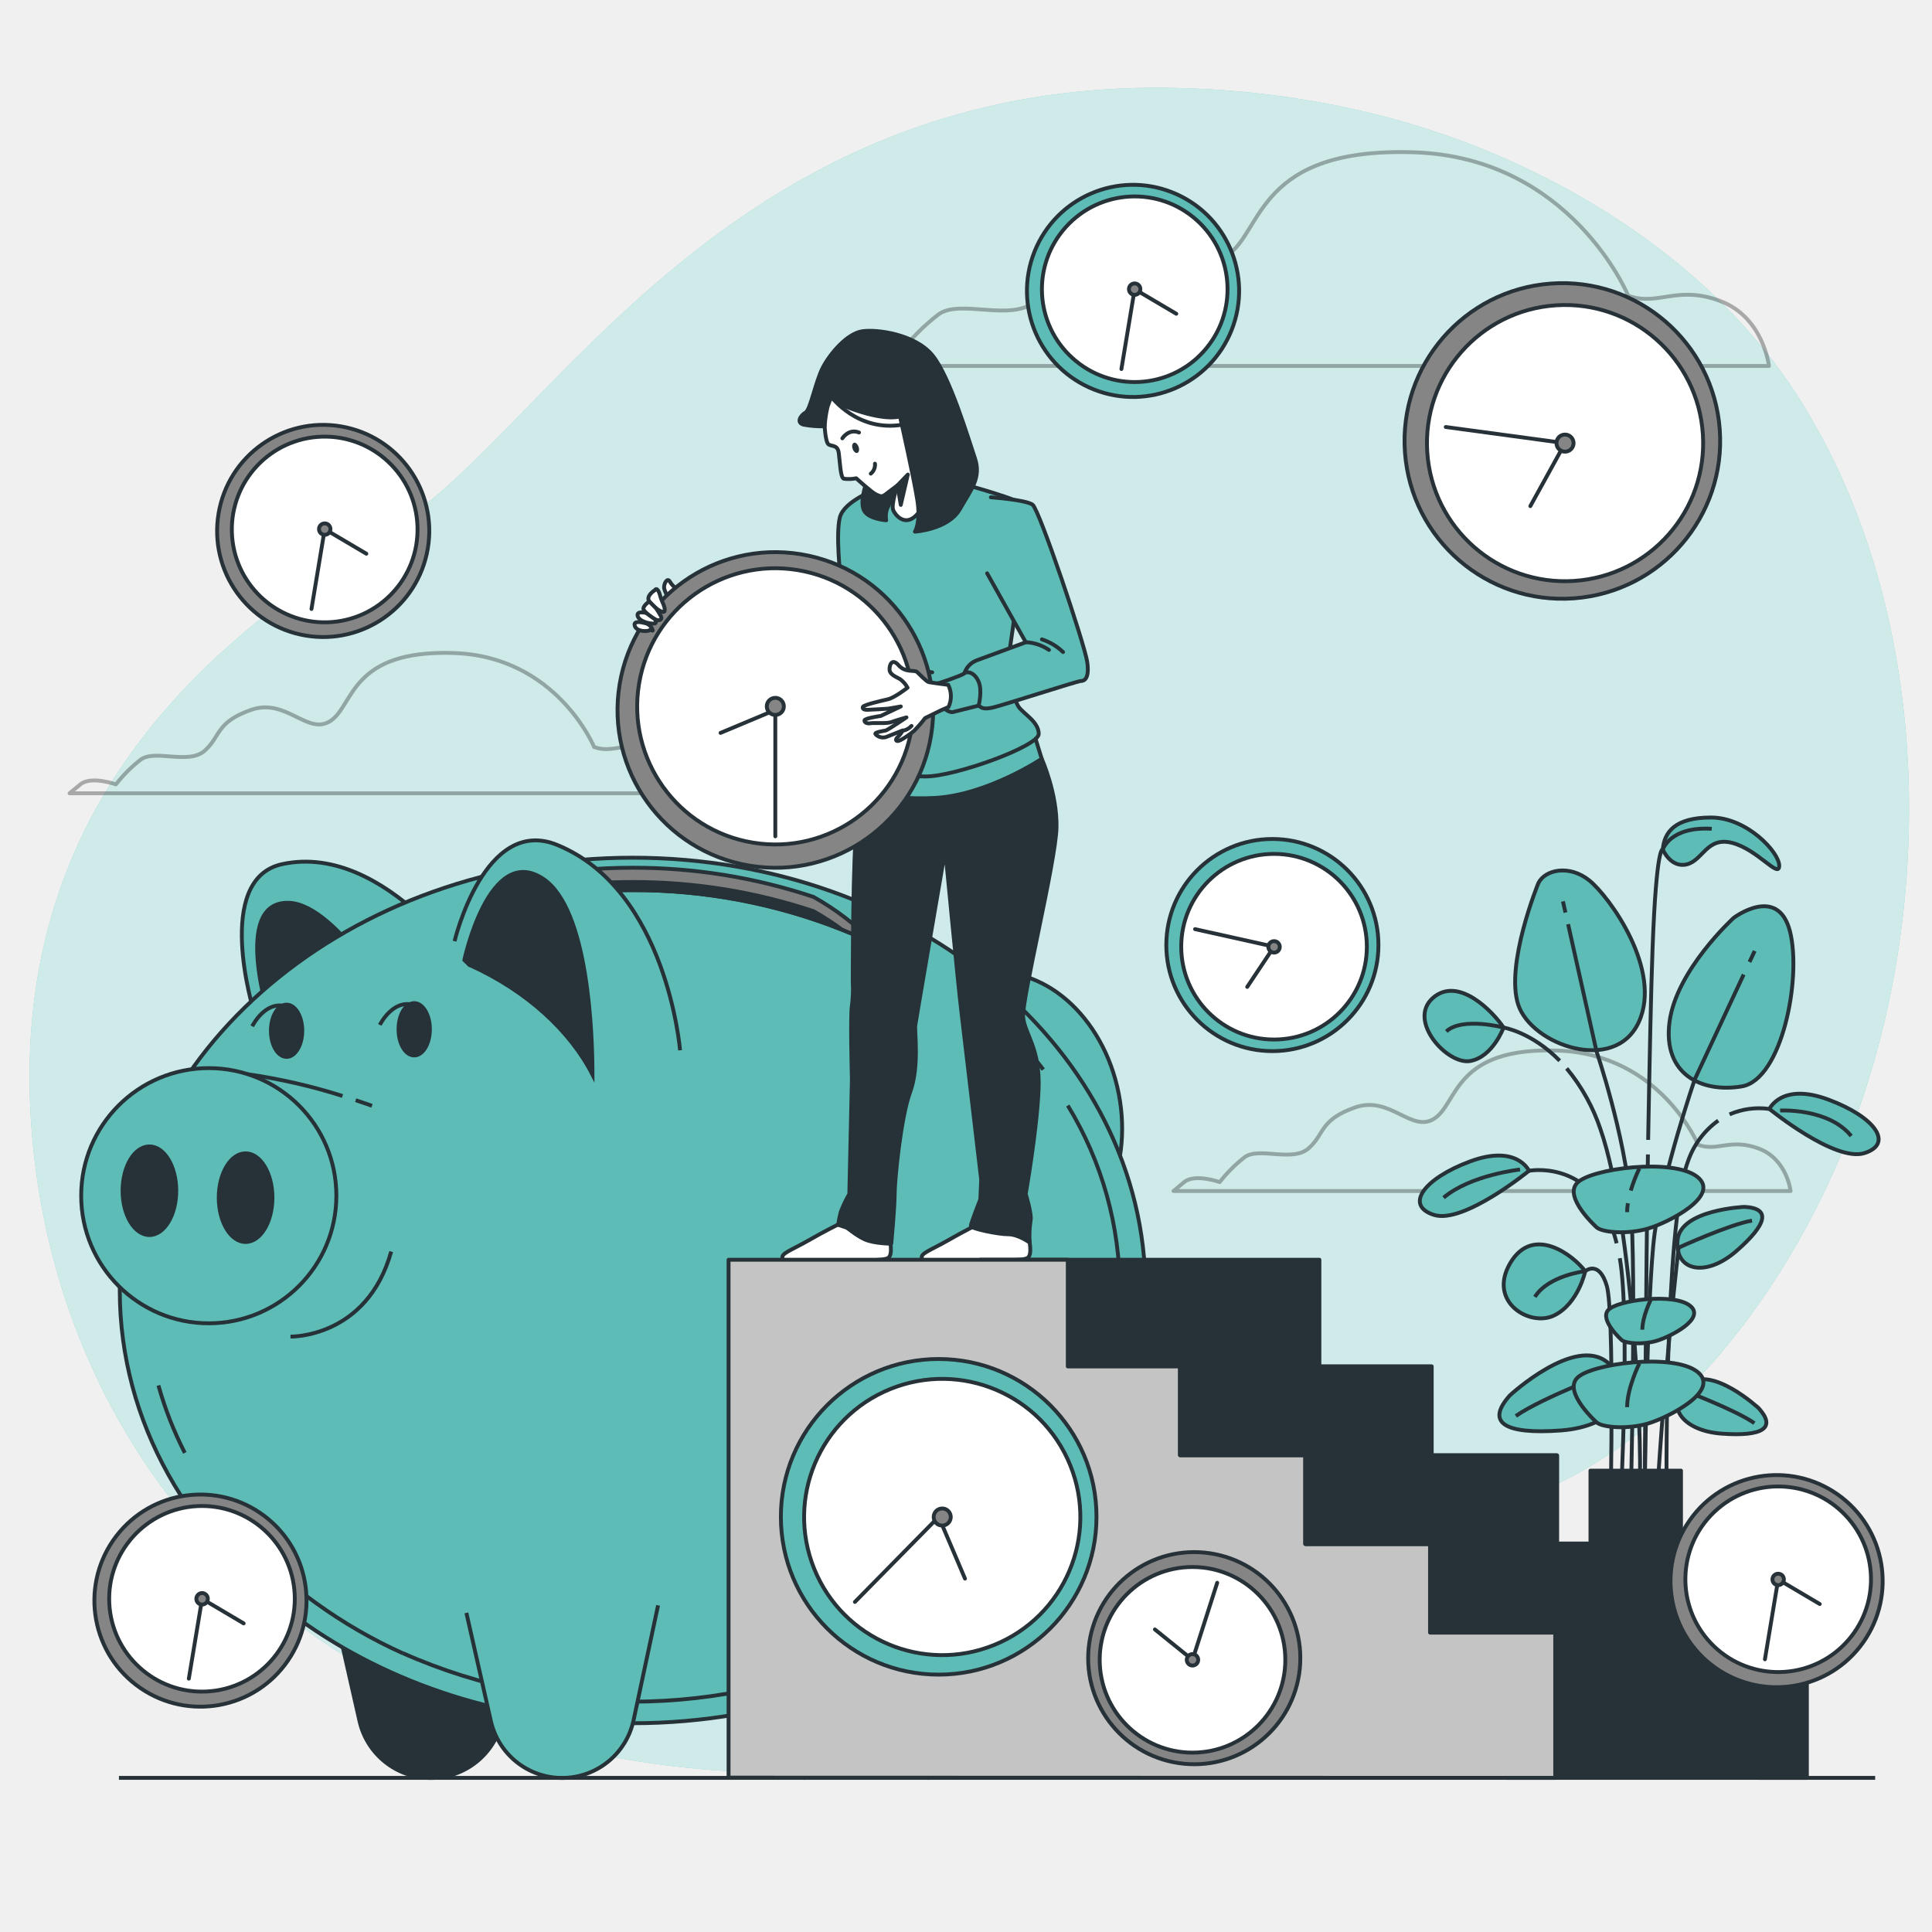
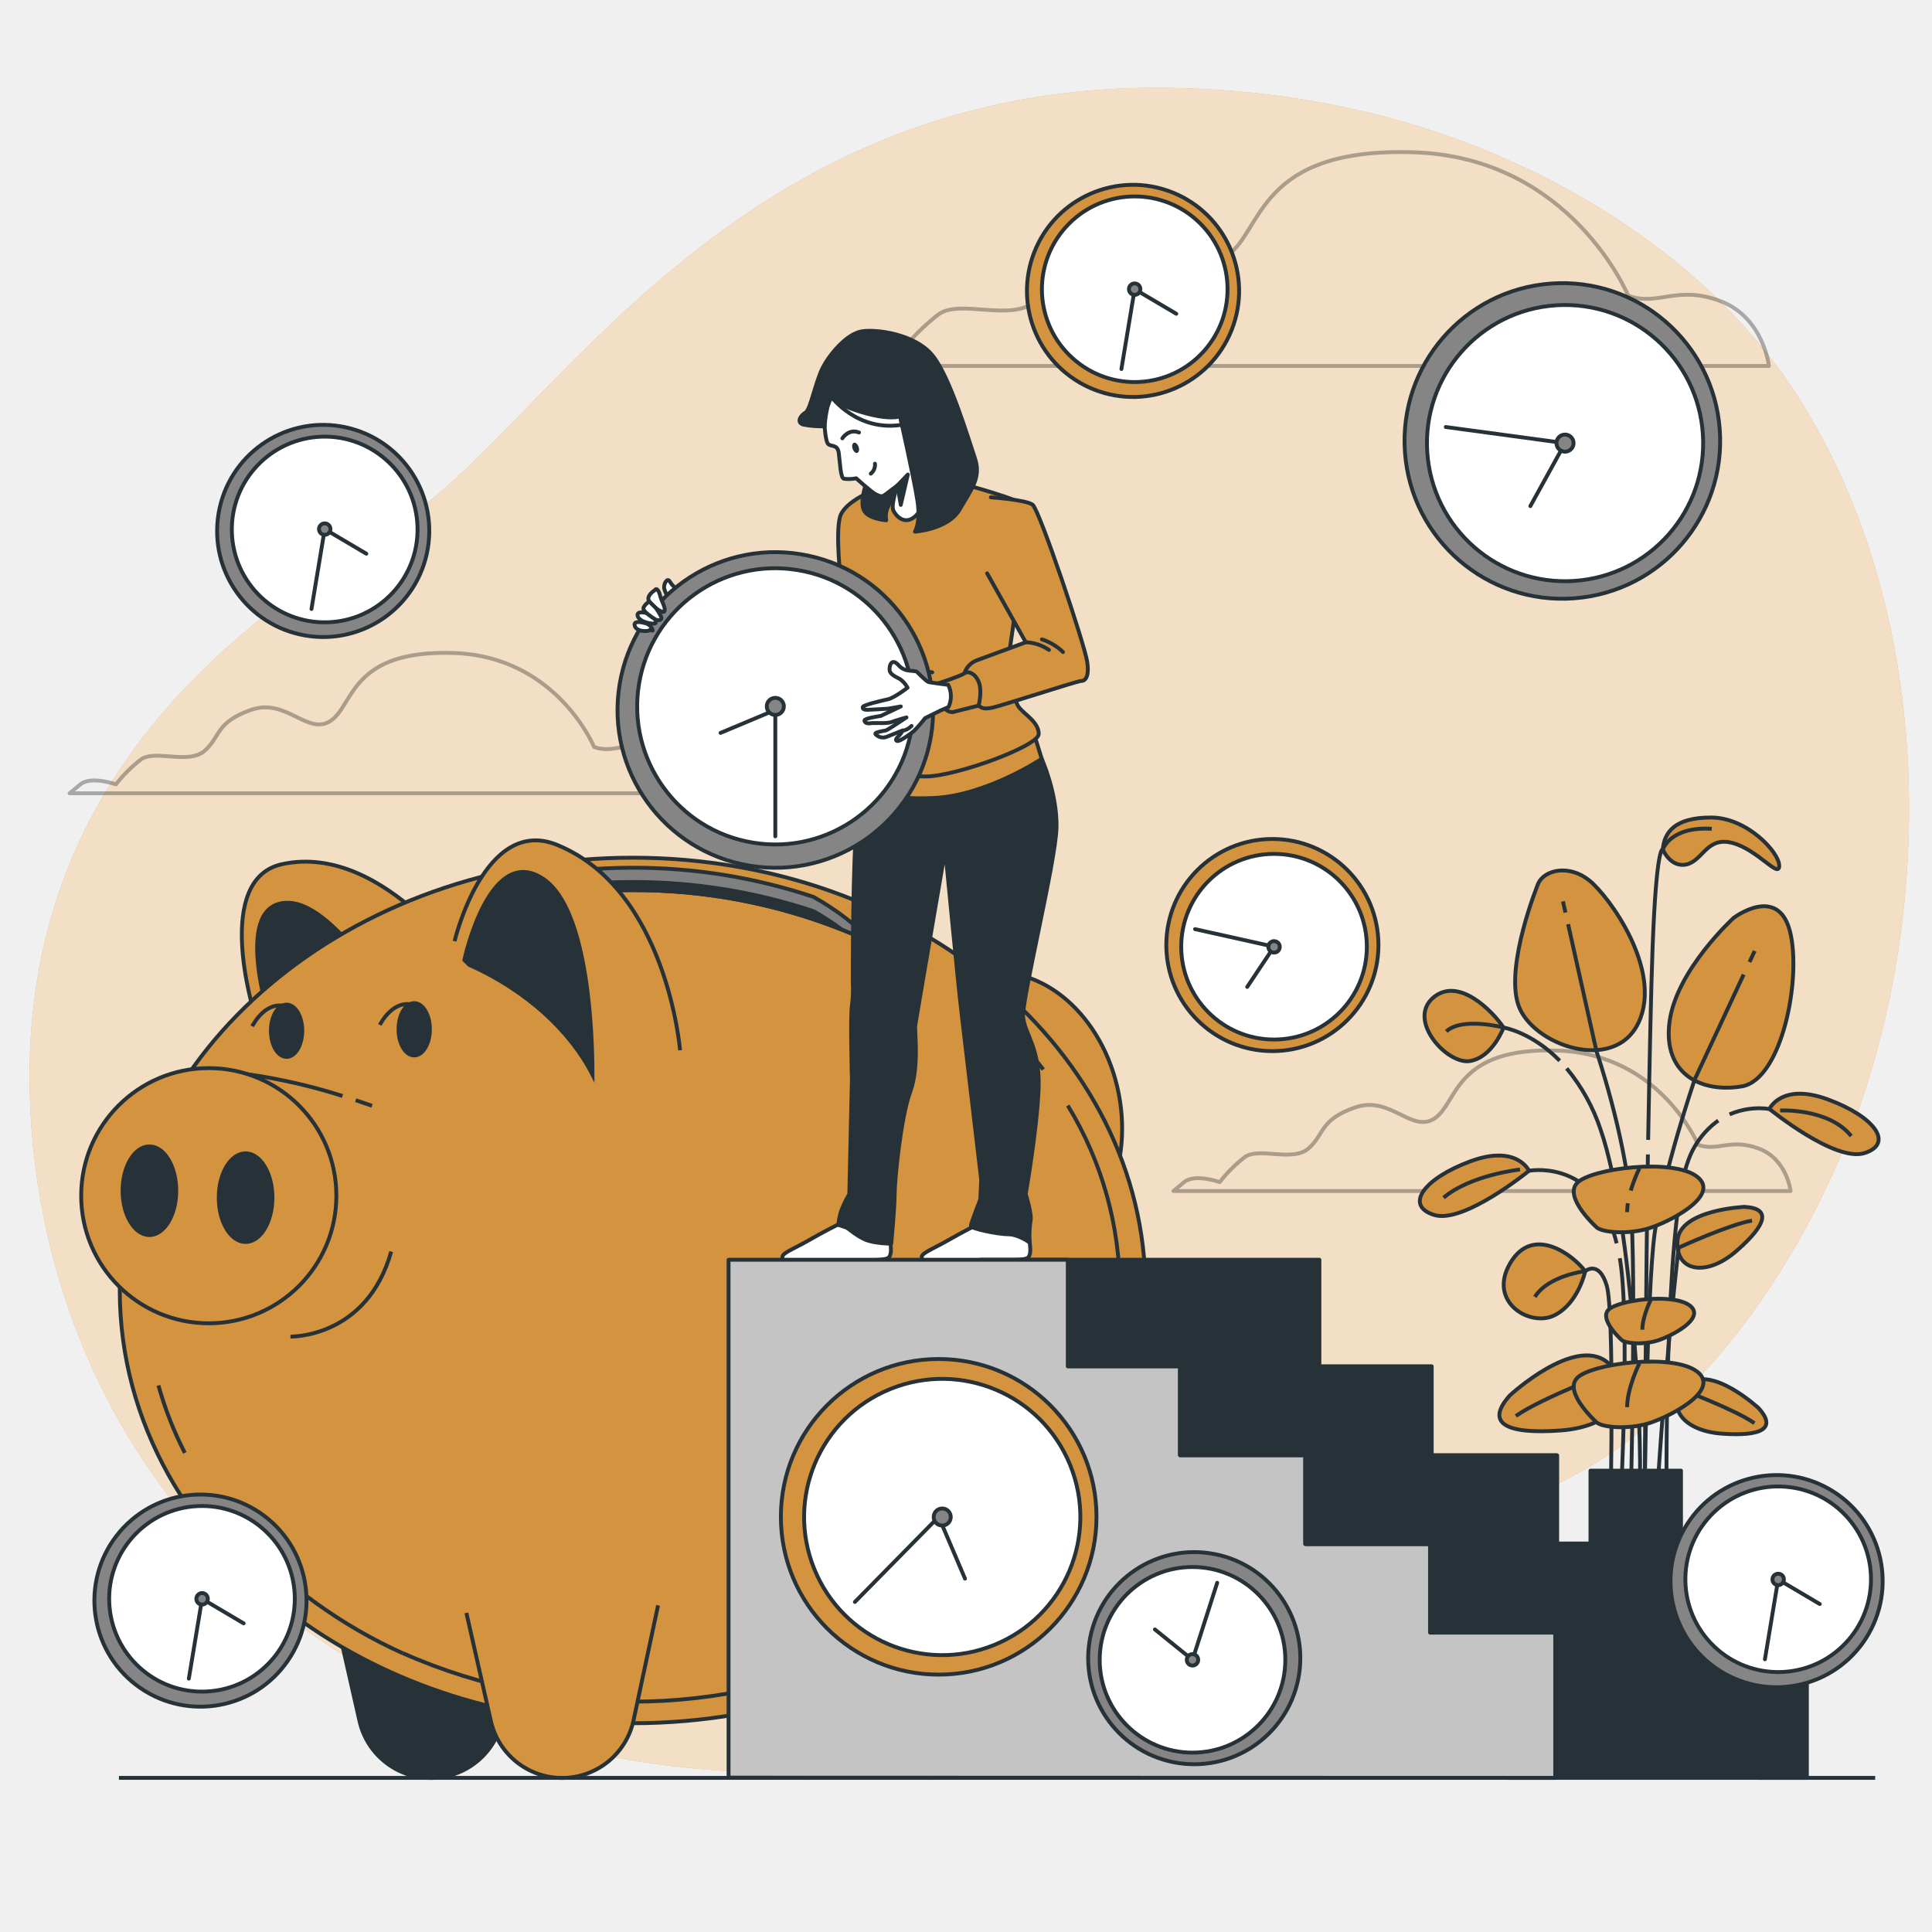
<svg xmlns="http://www.w3.org/2000/svg" viewBox="0 0 500 500">
-   <g id="freepik--background-simple--inject-1109">
-     <path d="M479.82,290.42c-15.41,41.28-46.9,86-91.22,99.19-67,20-75,74-194.89,69a242.43,242.43,0,0,1-51.85-7.6,203.26,203.26,0,0,1-24.39-8.11C47.41,414.48,10.86,352,7.83,286.67c-4-86,56-126.91,94.94-150.9s86-116.94,203.89-112.94A234.18,234.18,0,0,1,360,30.61c39.68,10.74,80,34.5,103.47,69.23,1.76,2.61,3.43,5.28,5,8C499.84,161.06,500.83,234.15,479.82,290.42Z" style="fill:#5DBDB6" />
+   <g id="freepik--background-simple--inject-91">
+     <path d="M479.82,290.42c-15.41,41.28-46.9,86-91.22,99.19-67,20-75,74-194.89,69a242.43,242.43,0,0,1-51.85-7.6,203.26,203.26,0,0,1-24.39-8.11C47.41,414.48,10.86,352,7.83,286.67c-4-86,56-126.91,94.94-150.9s86-116.94,203.89-112.94A234.18,234.18,0,0,1,360,30.61c39.68,10.74,80,34.5,103.47,69.23,1.76,2.61,3.43,5.28,5,8C499.84,161.06,500.83,234.15,479.82,290.42Z" style="fill:#D4933F" />
    <path d="M479.82,290.42c-15.41,41.28-46.9,86-91.22,99.19-67,20-75,74-194.89,69a242.43,242.43,0,0,1-51.85-7.6,203.26,203.26,0,0,1-24.39-8.11C47.41,414.48,10.86,352,7.83,286.67c-4-86,56-126.91,94.94-150.9s86-116.94,203.89-112.94A234.18,234.18,0,0,1,360,30.61c39.68,10.74,80,34.5,103.47,69.23,1.76,2.61,3.43,5.28,5,8C499.84,161.06,500.83,234.15,479.82,290.42Z" style="fill:#fff;opacity:0.7" />
  </g>
-   <g id="freepik--Clouds--inject-1109">
+   <g id="freepik--Clouds--inject-91">
    <g style="opacity:0.3">
      <path d="M421.38,76.53s-14.7-35.71-55.32-37.11S326.85,59.73,317.74,66s-17.5-9.1-31.51-4.2-11.9,10.5-18.21,16.1-19.6-.7-25.2,3.51a55.68,55.68,0,0,0-9.81,9.8s-9.8-3.5-14,0l-4.21,3.5h243s-1.4-12.6-12.61-16.81S429.09,79.33,421.38,76.53Z" style="fill:none;stroke:#000;stroke-linecap:round;stroke-linejoin:round" />
      <path d="M153.76,193.33S144.1,169.87,117.42,169s-25.77,13.34-31.75,17.48-11.51-6-20.71-2.76-7.82,6.9-12,10.58-12.88-.46-16.56,2.3A36.54,36.54,0,0,0,30,203s-6.44-2.3-9.2,0L18,205.3H177.69s-.92-8.29-8.28-11.05S158.83,195.17,153.76,193.33Z" style="fill:none;stroke:#000;stroke-linecap:round;stroke-linejoin:round" />
      <path d="M439.47,296.27s-9.66-23.46-36.35-24.38-25.76,13.34-31.74,17.48-11.51-6-20.71-2.76-7.82,6.9-12,10.58-12.89-.46-16.57,2.3a36.69,36.69,0,0,0-6.44,6.44s-6.44-2.3-9.2,0l-2.76,2.3H463.4s-.92-8.28-8.28-11S444.53,298.11,439.47,296.27Z" style="fill:none;stroke:#000;stroke-linecap:round;stroke-linejoin:round" />
    </g>
  </g>
-   <g id="freepik--Plant--inject-1109">
-     <path d="M389.12,265.93s-2.77,7.62-8.65,8.66-16.28-10.39-9.7-16.27S386.35,261.78,389.12,265.93Z" style="fill:#5DBDB6;stroke:#263238;stroke-linecap:round;stroke-linejoin:round" />
-     <path d="M398.13,228.54s-8.66,21.12-5.2,31.51,24.94,18,31.17,4.5-7.62-32.55-12.81-36.71S399.86,225.07,398.13,228.54Z" style="fill:#5DBDB6;stroke:#263238;stroke-linecap:round;stroke-linejoin:round" />
-     <path d="M448.68,237.54s-14.89,13.5-16.62,27,8.31,18.35,18.7,16.62,15.59-28.05,12.47-40.17S448.68,237.54,448.68,237.54Z" style="fill:#5DBDB6;stroke:#263238;stroke-linecap:round;stroke-linejoin:round" />
-     <path d="M451.45,312.34s-16.62.69-17.31,8.65,7.27,9.7,15.24,2.77S458.38,312.68,451.45,312.34Z" style="fill:#5DBDB6;stroke:#263238;stroke-linecap:round;stroke-linejoin:round" />
+   <g id="freepik--Plant--inject-91">
+     <path d="M389.12,265.93s-2.77,7.62-8.65,8.66-16.28-10.39-9.7-16.27S386.35,261.78,389.12,265.93Z" style="fill:#D4933F;stroke:#263238;stroke-linecap:round;stroke-linejoin:round" />
+     <path d="M398.13,228.54s-8.66,21.12-5.2,31.51,24.94,18,31.17,4.5-7.62-32.55-12.81-36.71S399.86,225.07,398.13,228.54Z" style="fill:#D4933F;stroke:#263238;stroke-linecap:round;stroke-linejoin:round" />
+     <path d="M448.68,237.54s-14.89,13.5-16.62,27,8.31,18.35,18.7,16.62,15.59-28.05,12.47-40.17S448.68,237.54,448.68,237.54Z" style="fill:#D4933F;stroke:#263238;stroke-linecap:round;stroke-linejoin:round" />
+     <path d="M451.45,312.34s-16.62.69-17.31,8.65,7.27,9.7,15.24,2.77S458.38,312.68,451.45,312.34Z" style="fill:#D4933F;stroke:#263238;stroke-linecap:round;stroke-linejoin:round" />
    <path d="M434.42,322.89s13.1-6,19-7" style="fill:none;stroke:#263238;stroke-miterlimit:10" />
-     <path d="M455.16,364.45s-12.21-11.3-18.35-6.18-1.75,12,8.78,12.76S459.8,369.61,455.16,364.45Z" style="fill:#5DBDB6;stroke:#263238;stroke-linecap:round;stroke-linejoin:round" />
+     <path d="M455.16,364.45s-12.21-11.3-18.35-6.18-1.75,12,8.78,12.76S459.8,369.61,455.16,364.45Z" style="fill:#D4933F;stroke:#263238;stroke-linecap:round;stroke-linejoin:round" />
    <path d="M435.66,359.81s13.49,5.06,18.38,8.51" style="fill:none;stroke:#263238;stroke-miterlimit:10" />
-     <path d="M390.76,361.12s16.83-15.57,25.29-8.51,2.41,16.53-12.1,17.59S384.37,368.23,390.76,361.12Z" style="fill:#5DBDB6;stroke:#263238;stroke-linecap:round;stroke-linejoin:round" />
+     <path d="M390.76,361.12s16.83-15.57,25.29-8.51,2.41,16.53-12.1,17.59S384.37,368.23,390.76,361.12Z" style="fill:#D4933F;stroke:#263238;stroke-linecap:round;stroke-linejoin:round" />
    <path d="M417.64,354.72s-18.59,7-25.34,11.74" style="fill:none;stroke:#263238;stroke-miterlimit:10" />
-     <path d="M410.25,329s-1.73,8.31-8,11.42-17.31-3.46-11.42-13.5S407.13,324.8,410.25,329Z" style="fill:#5DBDB6;stroke:#263238;stroke-linecap:round;stroke-linejoin:round" />
-     <path d="M395.7,303s-3.11-6.93-15.23-2.43-17,11.43-9.35,13.85S395.7,303,395.7,303Z" style="fill:#5DBDB6;stroke:#263238;stroke-linecap:round;stroke-linejoin:round" />
+     <path d="M410.25,329s-1.73,8.31-8,11.42-17.31-3.46-11.42-13.5S407.13,324.8,410.25,329Z" style="fill:#D4933F;stroke:#263238;stroke-linecap:round;stroke-linejoin:round" />
+     <path d="M395.7,303s-3.11-6.93-15.23-2.43-17,11.43-9.35,13.85S395.7,303,395.7,303Z" style="fill:#D4933F;stroke:#263238;stroke-linecap:round;stroke-linejoin:round" />
    <path d="M393.38,302.67s-12.84,1.39-19.78,7.29" style="fill:none;stroke:#263238;stroke-miterlimit:10" />
-     <path d="M430.33,219.88s2.08,4.85,6.24,3.81,5.19-7.27,11.77-5.54,12.12,9.35,12.12,5.89-8.31-12.47-17.66-12.47S430.68,215.38,430.33,219.88Z" style="fill:#5DBDB6;stroke:#263238;stroke-linecap:round;stroke-linejoin:round" />
+     <path d="M430.33,219.88s2.08,4.85,6.24,3.81,5.19-7.27,11.77-5.54,12.12,9.35,12.12,5.89-8.31-12.47-17.66-12.47S430.68,215.38,430.33,219.88Z" style="fill:#D4933F;stroke:#263238;stroke-linecap:round;stroke-linejoin:round" />
    <path d="M395.7,303s14.91-2.87,21.12,13.69a45.93,45.93,0,0,1,1.56,5.07" style="fill:none;stroke:#263238;stroke-miterlimit:10" />
-     <path d="M457.93,287s3.12-6.93,15.24-2.43,17,11.43,9.35,13.85S457.93,287,457.93,287Z" style="fill:#5DBDB6;stroke:#263238;stroke-linecap:round;stroke-linejoin:round" />
+     <path d="M457.93,287s3.12-6.93,15.24-2.43,17,11.43,9.35,13.85S457.93,287,457.93,287Z" style="fill:#D4933F;stroke:#263238;stroke-linecap:round;stroke-linejoin:round" />
    <path d="M460.7,287.4s12.49-.69,18.39,6.6" style="fill:none;stroke:#263238;stroke-miterlimit:10" />
    <path d="M457.93,287a19.21,19.21,0,0,0-10.32,1.4" style="fill:none;stroke:#263238;stroke-miterlimit:10" />
    <path d="M403.65,274.52c-7.31-7.46-14.53-8.59-14.53-8.59s-10.66-2.82-14.82,1" style="fill:none;stroke:#263238;stroke-miterlimit:10" />
    <line x1="405.14" y1="236.17" x2="404.49" y2="233.27" style="fill:none;stroke:#263238;stroke-miterlimit:10" />
    <path d="M422,389.25s1.55-59.63,0-77.74-8.8-39.33-8.8-39.33l-7.38-33" style="fill:none;stroke:#263238;stroke-miterlimit:10" />
    <line x1="452.77" y1="248.97" x2="454.11" y2="246.11" style="fill:none;stroke:#263238;stroke-miterlimit:10" />
    <path d="M425.62,389.19s.52-54.4,2.59-69.92,10.35-39.84,10.35-39.84l12.7-27.22" style="fill:none;stroke:#263238;stroke-miterlimit:10" />
    <path d="M434.42,322.89s-3.63,31.19-5.7,66.37" style="fill:none;stroke:#263238;stroke-miterlimit:10" />
    <path d="M416.82,389.19s1-49.74-1-56.47-5.54-3.76-5.54-3.76-9.58,1.12-13.05,6.68" style="fill:none;stroke:#263238;stroke-miterlimit:10" />
    <path d="M419.2,325.62c2.71,15.17.21,63.62.21,63.62" style="fill:none;stroke:#263238;stroke-miterlimit:10" />
    <path d="M444.68,290a21.59,21.59,0,0,0-7.87,10.66c-6.21,16.56-5.5,88.62-5.5,88.62" style="fill:none;stroke:#263238;stroke-miterlimit:10" />
    <path d="M405.45,276.5a48.83,48.83,0,0,1,8.79,15.86c8.28,23.8,11.38,85.44,9.83,96.83" style="fill:none;stroke:#263238;stroke-miterlimit:10" />
    <path d="M426.48,298.77c-.5,30-.86,90.42-.86,90.42" style="fill:none;stroke:#263238;stroke-miterlimit:10" />
    <path d="M426.54,295c.35-19.87.75-39.31,1.15-49.76,1-26.91,2.64-25.4,2.64-25.4s1.92-6,12.67-5.35" style="fill:none;stroke:#263238;stroke-miterlimit:10" />
-     <path d="M413.29,317.72s-8.65-7.72-5.19-11.52,24.93-6.58,31.16-1.64-7.61,11.89-12.81,13.41S415,319,413.29,317.72Z" style="fill:#5DBDB6;stroke:#263238;stroke-linecap:round;stroke-linejoin:round" />
+     <path d="M413.29,317.72s-8.65-7.72-5.19-11.52,24.93-6.58,31.16-1.64-7.61,11.89-12.81,13.41S415,319,413.29,317.72Z" style="fill:#D4933F;stroke:#263238;stroke-linecap:round;stroke-linejoin:round" />
    <path d="M421.29,311.4a15.28,15.28,0,0,0-.19,2.3" style="fill:none;stroke:#263238;stroke-miterlimit:10" />
    <path d="M424.26,302.39a39.91,39.91,0,0,0-2.22,5.73" style="fill:none;stroke:#263238;stroke-miterlimit:10" />
-     <path d="M413.29,368.19s-8.65-7.72-5.19-11.51S433,350.1,439.26,355s-7.61,11.9-12.81,13.42S415,369.46,413.29,368.19Z" style="fill:#5DBDB6;stroke:#263238;stroke-linecap:round;stroke-linejoin:round" />
+     <path d="M413.29,368.19s-8.65-7.72-5.19-11.51S433,350.1,439.26,355s-7.61,11.9-12.81,13.42S415,369.46,413.29,368.19Z" style="fill:#D4933F;stroke:#263238;stroke-linecap:round;stroke-linejoin:round" />
    <path d="M424.26,352.86s-3.16,6.34-3.16,11.32" style="fill:none;stroke:#263238;stroke-miterlimit:10" />
-     <path d="M419.74,346.85s-5.88-5.24-3.53-7.82,16.93-4.47,21.16-1.12-5.17,8.08-8.7,9.11S420.91,347.71,419.74,346.85Z" style="fill:#5DBDB6;stroke:#263238;stroke-linecap:round;stroke-linejoin:round" />
+     <path d="M419.74,346.85s-5.88-5.24-3.53-7.82,16.93-4.47,21.16-1.12-5.17,8.08-8.7,9.11S420.91,347.71,419.74,346.85Z" style="fill:#D4933F;stroke:#263238;stroke-linecap:round;stroke-linejoin:round" />
    <path d="M427.19,336.44s-2.15,4.3-2.15,7.68" style="fill:none;stroke:#263238;stroke-miterlimit:10" />
    <rect x="411.61" y="380.6" width="23.43" height="51.96" style="fill:#263238;stroke:#263238;stroke-linecap:round;stroke-linejoin:round" />
  </g>
-   <g id="freepik--piggy-bank--inject-1109">
-     <ellipse cx="261.02" cy="288.63" rx="29.02" ry="37.2" transform="translate(-50.5 55.41) rotate(-11.06)" style="fill:#5DBDB6;stroke:#263238;stroke-miterlimit:10" />
-     <path d="M123.12,253.55S100,217.85,73.06,223.63c-17.94,3.85-7.4,38-7.4,38" style="fill:#5DBDB6;stroke:#263238;stroke-miterlimit:10" />
+   <g id="freepik--piggy-bank--inject-91">
+     <ellipse cx="261.02" cy="288.63" rx="29.02" ry="37.2" transform="translate(-50.5 55.41) rotate(-11.06)" style="fill:#D4933F;stroke:#263238;stroke-miterlimit:10" />
+     <path d="M123.12,253.55S100,217.85,73.06,223.63c-17.94,3.85-7.4,38-7.4,38" style="fill:#D4933F;stroke:#263238;stroke-miterlimit:10" />
    <path d="M71.68,265H71.6L70,264.56s-10.31-31.31,4.7-30.92c12.68.33,29.72,29.58,34.73,38.68C99.61,265.51,86,262.46,71.68,265Z" style="fill:#263238;stroke:#263238;stroke-miterlimit:10" />
    <path d="M183.28,417.41l6.32,27.88a19,19,0,0,0,18.56,14.82h0a19,19,0,0,0,18.56-14.82l11.13-49.07" style="fill:#263238;stroke:#263238;stroke-miterlimit:10" />
    <path d="M86.7,417.41l6.34,28a18.9,18.9,0,0,0,18.44,14.72h0a18.92,18.92,0,0,0,18.5-15l6.33-29.67" style="fill:#263238;stroke:#263238;stroke-miterlimit:10" />
-     <path d="M31,334c0,34.05,18,64.55,46.46,85.09,23.2,16.76,53.33,26.88,86.27,26.88,73.3,0,132.72-50.13,132.72-112s-59.42-112-132.72-112S31,272.19,31,334Z" style="fill:#5DBDB6;stroke:#263238;stroke-miterlimit:10" />
+     <path d="M31,334c0,34.05,18,64.55,46.46,85.09,23.2,16.76,53.33,26.88,86.27,26.88,73.3,0,132.72-50.13,132.72-112s-59.42-112-132.72-112S31,272.19,31,334Z" style="fill:#D4933F;stroke:#263238;stroke-miterlimit:10" />
    <path d="M111.26,266.38c0,3.74-1.82,6.77-4.06,6.77s-4.06-3-4.06-6.77,1.82-6.77,4.06-6.77S111.26,262.64,111.26,266.38Z" style="fill:#263238;stroke:#263238;stroke-miterlimit:10" />
    <path d="M98.3,265.24s4.57-9.31,11.86-3.47" style="fill:none;stroke:#263238;stroke-miterlimit:10" />
    <path d="M78.23,266.75c0,3.73-1.82,6.77-4.06,6.77s-4.06-3-4.06-6.77S71.93,260,74.17,260,78.23,263,78.23,266.75Z" style="fill:#263238;stroke:#263238;stroke-miterlimit:10" />
    <path d="M65.27,265.6s4.57-9.31,11.87-3.47" style="fill:none;stroke:#263238;stroke-miterlimit:10" />
-     <path d="M75.18,345.91s19.77.45,26.06-22" style="fill:#5DBDB6;stroke:#263238;stroke-miterlimit:10" />
-     <path d="M88.64,283.64A151.71,151.71,0,0,0,64,278" style="fill:#5DBDB6;stroke:#263238;stroke-miterlimit:10" />
-     <path d="M96.27,286.19s-1.58-.59-4.22-1.46" style="fill:#5DBDB6;stroke:#263238;stroke-miterlimit:10" />
+     <path d="M75.18,345.91s19.77.45,26.06-22" style="fill:#D4933F;stroke:#263238;stroke-miterlimit:10" />
+     <path d="M88.64,283.64A151.71,151.71,0,0,0,64,278" style="fill:#D4933F;stroke:#263238;stroke-miterlimit:10" />
+     <path d="M96.27,286.19s-1.58-.59-4.22-1.46" style="fill:#D4933F;stroke:#263238;stroke-miterlimit:10" />
    <path d="M55.39,388.48a113.49,113.49,0,0,0,26.38,26.38,128.77,128.77,0,0,0,22.46,13" style="fill:none;stroke:#263238;stroke-miterlimit:10" />
    <path d="M41,358.55A94.58,94.58,0,0,0,47.83,376" style="fill:#fff;stroke:#263238;stroke-miterlimit:10" />
    <path d="M270,276.8a110.87,110.87,0,0,0-14.2-15.42" style="fill:none;stroke:#263238;stroke-miterlimit:10" />
    <path d="M276.34,381.9a91.88,91.88,0,0,0,0-95.79" style="fill:none;stroke:#263238;stroke-miterlimit:10" />
    <path d="M104.23,427.83a146.72,146.72,0,0,0,126.47-3.67" style="fill:none;stroke:#263238;stroke-miterlimit:10" />
    <path d="M136.37,227.08a58.44,58.44,0,0,1,6.41,2.64c1.28.63,2.3,1.21,3.09,1.7q2.52-.3,5.07-.51,6.3-.56,12.78-.55A146.23,146.23,0,0,1,218,240.64c2.87,1.15,5.69,2.4,8.45,3.72a69.38,69.38,0,0,0-15.91-12.24,146.88,146.88,0,0,0-46.82-7.55A149.58,149.58,0,0,0,136.37,227.08Z" style="fill:gray;stroke:#263238;stroke-miterlimit:10" />
    <path d="M142.78,229.72l8.16,1.19q6.3-.56,12.78-.55A146.23,146.23,0,0,1,218,240.64a75.71,75.71,0,0,0-7.46-4.83,147.16,147.16,0,0,0-46.82-7.55A151.81,151.81,0,0,0,142.78,229.72Z" style="fill:#263238;stroke:#263238;stroke-miterlimit:10" />
-     <circle cx="54.03" cy="309.45" r="33.02" style="fill:#5DBDB6;stroke:#263238;stroke-miterlimit:10" />
+     <circle cx="54.03" cy="309.45" r="33.02" style="fill:#D4933F;stroke:#263238;stroke-miterlimit:10" />
    <ellipse cx="63.56" cy="309.95" rx="6.95" ry="11.47" style="fill:#263238;stroke:#263238;stroke-miterlimit:10" />
    <ellipse cx="38.67" cy="308.16" rx="6.95" ry="11.47" style="fill:#263238;stroke:#263238;stroke-miterlimit:10" />
-     <path d="M215.31,417.41l6.32,27.88a19,19,0,0,0,18.56,14.82h0a19,19,0,0,0,18.56-14.82l11.13-49.07" style="fill:#5DBDB6;stroke:#263238;stroke-miterlimit:10" />
-     <path d="M120.7,417.41l6.34,28a18.9,18.9,0,0,0,18.44,14.72h0a18.92,18.92,0,0,0,18.5-15l6.33-29.67" style="fill:#5DBDB6;stroke:#263238;stroke-miterlimit:10" />
-     <path d="M176,271.81s-3.34-41.43-31.74-53.12c-18.91-7.79-26.62,24.89-26.62,24.89" style="fill:#5DBDB6;stroke:#263238;stroke-miterlimit:10" />
+     <path d="M215.31,417.41l6.32,27.88a19,19,0,0,0,18.56,14.82h0a19,19,0,0,0,18.56-14.82l11.13-49.07" style="fill:#D4933F;stroke:#263238;stroke-miterlimit:10" />
+     <path d="M120.7,417.41l6.34,28a18.9,18.9,0,0,0,18.44,14.72h0a18.92,18.92,0,0,0,18.5-15l6.33-29.67" style="fill:#D4933F;stroke:#263238;stroke-miterlimit:10" />
+     <path d="M176,271.81s-3.34-41.43-31.74-53.12c-18.91-7.79-26.62,24.89-26.62,24.89" style="fill:#D4933F;stroke:#263238;stroke-miterlimit:10" />
    <path d="M121.59,249.77l-.08,0-1.34-1.32s6.46-30.35,20.42-21c11.78,7.85,12.74,40.65,12.75,50.67C147.65,266.94,136.42,256.45,121.59,249.77Z" style="fill:#263238;stroke:#263238;stroke-miterlimit:10" />
  </g>
-   <g id="freepik--Character--inject-1109">
+   <g id="freepik--Character--inject-91">
    <path d="M216.93,316.89s-3.17,1.55-7.67,4.12-7.22,3.37-6.74,4.65,3.85,1.61,9.63,1.77a40.68,40.68,0,0,0,10.43-1.29c.64,0,5.3.16,7.06-.48s.49-5.46.49-5.46S219.63,315.83,216.93,316.89Z" style="fill:#fff;stroke:#263238;stroke-linecap:round;stroke-linejoin:round" />
    <path d="M253,316.89s-3.18,1.55-7.68,4.12-7.22,3.37-6.74,4.65,3.86,1.61,9.63,1.77a40.68,40.68,0,0,0,10.43-1.29c.65,0,5.3.16,7.07-.48s.48-5.46.48-5.46S255.66,315.83,253,316.89Z" style="fill:#fff;stroke:#263238;stroke-linecap:round;stroke-linejoin:round" />
    <path d="M269.6,196.38s4,8.85,3.83,17.71-9.09,44.76-8.64,49.19,4.43,8,4,18.61S265.45,309,265.45,309s1.69,5.41,1.25,7a25.65,25.65,0,0,0-.22,5.58s-2.92-2.15-5.58-2.15-9.65-1.48-9.65-2.14,2.46-6.92,2.46-6.92l.22-5.09s-4.21-35.93-5.1-43.24-4.2-42.1-4.2-42.1-7.54,43.87-7.76,45.42,1.11,10.64-1.33,17.28-4,22.82-4,26.37-.88,12.85-.88,12.85-4.43,0-6.87-1.11-4.21-2.88-4.87-3.1l-2-.67a24.86,24.86,0,0,1,.67-3.32,31.26,31.26,0,0,1,2.21-4.65l.67-29.69s-.45-16.39,0-19.05a32.54,32.54,0,0,0,.22-6.2c0-.89,0-33.91,1.11-41s1.41-16.25,1.41-16.25l43.34-5Z" style="fill:#263238;stroke:#263238;stroke-linecap:round;stroke-linejoin:round" />
-     <path d="M267.5,189.58l2.1,6.8s-14.18,9.44-27.77,10.13-18-2.59-19-3.46.4-6.32.4-6.32,15.17,1.57,23-.35S267.5,189.58,267.5,189.58Z" style="fill:#5DBDB6;stroke:#263238;stroke-linecap:round;stroke-linejoin:round" />
-     <path d="M249.6,125.37s14.77,4,15.72,5.55-3.69,36.48-4.36,39.16,1.34,11,2.68,12.87,5.18,3.84,5.18,7-21.57,11-29.26,11-16.25-1.28-17.09-2.12-.13-3.73-.13-4.4.17-19.56.17-19.56-4.35-5.18-5.35-11.36.36-14.06.36-14.06-1.27-11.27-.16-15.56,9.53-7.3,9.53-7.3S235.15,123.14,249.6,125.37Z" style="fill:#5DBDB6;stroke:#263238;stroke-linecap:round;stroke-linejoin:round" />
+     <path d="M267.5,189.58l2.1,6.8s-14.18,9.44-27.77,10.13-18-2.59-19-3.46.4-6.32.4-6.32,15.17,1.57,23-.35S267.5,189.58,267.5,189.58Z" style="fill:#D4933F;stroke:#263238;stroke-linecap:round;stroke-linejoin:round" />
+     <path d="M249.6,125.37s14.77,4,15.72,5.55-3.69,36.48-4.36,39.16,1.34,11,2.68,12.87,5.18,3.84,5.18,7-21.57,11-29.26,11-16.25-1.28-17.09-2.12-.13-3.73-.13-4.4.17-19.56.17-19.56-4.35-5.18-5.35-11.36.36-14.06.36-14.06-1.27-11.27-.16-15.56,9.53-7.3,9.53-7.3S235.15,123.14,249.6,125.37Z" style="fill:#D4933F;stroke:#263238;stroke-linecap:round;stroke-linejoin:round" />
    <path d="M237.37,172.67A24.69,24.69,0,0,1,232,169" style="fill:none;stroke:#263238;stroke-linecap:round;stroke-linejoin:round" />
    <path d="M241.26,174a7.67,7.67,0,0,1-1.9-.44" style="fill:none;stroke:#263238;stroke-linecap:round;stroke-linejoin:round" />
    <path d="M224.07,125.39s-1.61,4.63-.43,6.79,5.71,2.47,5.71,2.47a5.74,5.74,0,0,1,.54-3.66c1-2.37,2.58-6.14,2.58-6.14Z" style="fill:#263238;stroke:#263238;stroke-linecap:round;stroke-linejoin:round" />
    <path d="M213.41,110.32s.21,3.66.86,4.52,2.48,0,2.8,2.37.43,6.35,1.29,6.68a9.66,9.66,0,0,0,3.23-.11s4,3.66,5.17,4.2,1.51.64,2.37,0l3.13-2.37s-1.73,5-1.08,6.46,3,4,5.71,1.51,4.3-8.08,4.3-8.08l-7.1-20.14-19.5-4.63S212.44,108.81,213.41,110.32Z" style="fill:#fff;stroke:#263238;stroke-linecap:round;stroke-linejoin:round" />
    <path d="M233.12,108.7s3.44,15.19,4.31,20.89-.65,8-.65,8,8.61-.54,11.63-5.81,5.6-8.19,3.88-13.25-6.47-21.11-11-26.6S226.76,85.12,223,85.76s-8.07,5.6-10,9.26-3.23,11-4.52,11.74-2.48,2.59-.54,3.13a25,25,0,0,0,5.49.43,27.75,27.75,0,0,1,.75-5.07c.54-1.61,1-2.58,1-2.58s.65,1.83,7.86,4,9.91,1.08,9.91,1.08Z" style="fill:#263238;stroke:#263238;stroke-linecap:round;stroke-linejoin:round" />
    <path d="M215.13,102.67s6.79,9.26,18.53,7.22" style="fill:none;stroke:#263238;stroke-linecap:round;stroke-linejoin:round" />
    <path d="M218,113.44s1.62-2.59,4.31-1.51" style="fill:none;stroke:#263238;stroke-linecap:round;stroke-linejoin:round" />
    <path d="M226.44,120a2.92,2.92,0,0,1-1.08,2.58" style="fill:none;stroke:#263238;stroke-linecap:round;stroke-linejoin:round" />
    <path d="M220.67,116.19c.27.73.82,1.19,1.24,1s.55-.86.28-1.59-.81-1.19-1.23-1S220.41,115.46,220.67,116.19Z" style="fill:#263238" />
    <polygon points="232.26 125.61 234.95 122.81 233.12 130.67 232.26 125.61" style="fill:#263238;stroke:#263238;stroke-linecap:round;stroke-linejoin:round" />
    <path d="M175.1,152.42a7,7,0,0,1-1.77-1.94c-.64-1.12-1.61.65-1.45,1.77a8.49,8.49,0,0,0,1.29,2.74Z" style="fill:#fff;stroke:#263238;stroke-linecap:round;stroke-linejoin:round" />
    <circle cx="200.65" cy="183.73" r="40.84" transform="translate(-13.2 351.91) rotate(-80.66)" style="fill:#858585;stroke:#263238;stroke-linecap:round;stroke-linejoin:round" />
    <circle cx="200.65" cy="182.81" r="35.74" transform="translate(-12.25 351.2) rotate(-80.68)" style="fill:#fff;stroke:#263238;stroke-linecap:round;stroke-linejoin:round" />
    <polyline points="186.48 189.67 200.65 183.73 200.65 216.44" style="fill:none;stroke:#263238;stroke-linecap:round;stroke-linejoin:round" />
    <circle cx="200.65" cy="182.81" r="2.21" style="fill:#858585;stroke:#263238;stroke-linecap:round;stroke-linejoin:round" />
-     <path d="M256.43,128.7s9.05.64,10.8,1.91,13.46,36.12,14.13,40.64-.84,5-1.68,5-20.39,6.35-22.73,6.86-2.84.16-3.68-.51-4.85-5.51-3.68-8.35a5.32,5.32,0,0,1,3.18-3.35l12.7-4.68-10-17.84" style="fill:#5DBDB6;stroke:#263238;stroke-linecap:round;stroke-linejoin:round" />
+     <path d="M256.43,128.7s9.05.64,10.8,1.91,13.46,36.12,14.13,40.64-.84,5-1.68,5-20.39,6.35-22.73,6.86-2.84.16-3.68-.51-4.85-5.51-3.68-8.35a5.32,5.32,0,0,1,3.18-3.35l12.7-4.68-10-17.84" style="fill:#D4933F;stroke:#263238;stroke-linecap:round;stroke-linejoin:round" />
    <path d="M271.47,168.2a11.68,11.68,0,0,0-6-2" style="fill:none;stroke:#263238;stroke-linecap:round;stroke-linejoin:round" />
    <path d="M269.65,165.47a14.37,14.37,0,0,1,5.46,3.28" style="fill:none;stroke:#263238;stroke-linecap:round;stroke-linejoin:round" />
-     <path d="M243.07,176.76s5.69-1.84,6.52-2.5,2.68-.17,3.68,2.17,0,6.18,0,6.18l-6.69,1.68s-1.67.33-3.34-2.51S241.23,176.93,243.07,176.76Z" style="fill:#5DBDB6;stroke:#263238;stroke-linecap:round;stroke-linejoin:round" />
+     <path d="M243.07,176.76s5.69-1.84,6.52-2.5,2.68-.17,3.68,2.17,0,6.18,0,6.18l-6.69,1.68s-1.67.33-3.34-2.51S241.23,176.93,243.07,176.76Z" style="fill:#D4933F;stroke:#263238;stroke-linecap:round;stroke-linejoin:round" />
    <path d="M245.4,177.24s-4.49-.58-5.07-.72-2.32-2-3-2.61-3,.28-4.78-1.75-2.47.14-2.32,1.3,1.74,1.74,2.75,2.32a6.73,6.73,0,0,1,1.89,2.19s-3.33,2.6-5.07,3-6.37,1.45-6.51,2,.43.73,1.16.73,5.35-.29,5.35-.29l3.33-.58-5.21,2.46s-4.2.58-4.2,1.16.73.87,1.6.72,4.19.15,5.35-.29,3.92-1.22,3.92-1.22-4.79,3.25-5.37,3.39-3.18.44-2.6,1a2.65,2.65,0,0,0,3,.58l4-1.6a5.78,5.78,0,0,1-1.16,1.6c-.58.43-.86,1.15-.14,1.15s3.18-1.73,4.2-2.6a32,32,0,0,0,2.89-3.33l4.06-2,2-.87A6.59,6.59,0,0,0,245.4,177.24Z" style="fill:#fff;stroke:#263238;stroke-linecap:round;stroke-linejoin:round" />
    <path d="M233.67,189.11a4.11,4.11,0,0,0,2.23-1.24" style="fill:none;stroke:#263238;stroke-linecap:round;stroke-linejoin:round" />
    <path d="M169.47,152.74s-2.41,1.45-1.45,2.89,3.86,3.54,4,2.42-.8-2.42-1.12-3.7S170,151.93,169.47,152.74Z" style="fill:#fff;stroke:#263238;stroke-linecap:round;stroke-linejoin:round" />
    <path d="M165,159.31c.32,1.77,4.35,2.41,4.67,1.93a.83.83,0,0,0,0-.63,2.65,2.65,0,0,0-1.93-1.86C166.53,158.43,164.83,158.18,165,159.31Z" style="fill:#fff;stroke:#263238;stroke-linecap:round;stroke-linejoin:round" />
    <path d="M164.24,161.82c.32,1.77,3.62,1.69,3.94,1.21.09-.14.81.36.74.1a2.65,2.65,0,0,0-1.93-1.86C165.74,160.94,164,160.69,164.24,161.82Z" style="fill:#fff;stroke:#263238;stroke-linecap:round;stroke-linejoin:round" />
    <path d="M168,155.63s-1.77,1.29-1.45,2.09,2.25,2.1,3.06,2.58,1.93.16,1.45-.81a20.58,20.58,0,0,0-1.29-2.09Z" style="fill:#fff;stroke:#263238;stroke-linecap:round;stroke-linejoin:round" />
    <polygon points="435.25 422.53 435.25 399.56 402.88 399.56 402.88 376.6 370.52 376.6 370.52 353.63 341.46 353.63 341.46 326.02 253.67 326.02 253.67 460.05 467.62 460.11 467.62 422.53 435.25 422.53" style="fill:#263238;stroke:#263238;stroke-linecap:round;stroke-linejoin:round" />
    <polygon points="370.13 422.53 370.13 399.56 337.76 399.56 337.76 376.6 305.39 376.6 305.39 353.63 276.34 353.63 276.34 326.02 188.55 326.02 188.55 460.05 402.49 460.11 402.49 422.53 370.13 422.53" style="fill:#c4c4c4;stroke:#263238;stroke-linecap:round;stroke-linejoin:round" />
    <rect x="305.39" y="353.64" width="65.12" height="22.96" style="fill:#263238;stroke:#263238;stroke-linecap:round;stroke-linejoin:round" />
    <rect x="337.88" y="376.67" width="65.12" height="22.96" style="fill:#263238;stroke:#263238;stroke-linecap:round;stroke-linejoin:round" />
    <rect x="370.09" y="399.46" width="65.12" height="22.96" style="fill:#263238;stroke:#263238;stroke-linecap:round;stroke-linejoin:round" />
  </g>
-   <g id="freepik--Floor--inject-1109">
+   <g id="freepik--Floor--inject-91">
    <line x1="30.78" y1="460.11" x2="485.29" y2="460.11" style="fill:none;stroke:#263238;stroke-miterlimit:10" />
  </g>
-   <g id="freepik--Clocks--inject-1109">
-     <circle cx="242.93" cy="392.55" r="40.84" style="fill:#5DBDB6;stroke:#263238;stroke-miterlimit:10" />
+   <g id="freepik--Clocks--inject-91">
+     <circle cx="242.93" cy="392.55" r="40.84" style="fill:#D4933F;stroke:#263238;stroke-miterlimit:10" />
    <circle cx="243.85" cy="392.6" r="35.74" transform="translate(-129.65 120.39) rotate(-22.07)" style="fill:#fff;stroke:#263238;stroke-linecap:round;stroke-linejoin:round" />
    <polyline points="249.74 408.54 242.93 392.55 221.25 414.58" style="fill:none;stroke:#263238;stroke-linecap:round;stroke-linejoin:round" />
    <path d="M243.72,394.81a2.21,2.21,0,1,1,2.33-2.08A2.21,2.21,0,0,1,243.72,394.81Z" style="fill:#858585;stroke:#263238;stroke-linecap:round;stroke-linejoin:round" />
    <circle cx="309.09" cy="429.17" r="27.45" transform="translate(-148.26 694.79) rotate(-84.39)" style="fill:#858585;stroke:#263238;stroke-linecap:round;stroke-linejoin:round" />
    <circle cx="308.62" cy="429.56" r="24.02" style="fill:#fff;stroke:#263238;stroke-linecap:round;stroke-linejoin:round" />
    <polyline points="298.89 421.7 308.62 429.56 315.01 409.62" style="fill:none;stroke:#263238;stroke-linecap:round;stroke-linejoin:round" />
    <path d="M309.56,430.7a1.48,1.48,0,1,0-2.09-.2A1.48,1.48,0,0,0,309.56,430.7Z" style="fill:#858585;stroke:#263238;stroke-linecap:round;stroke-linejoin:round" />
    <circle cx="51.88" cy="414.23" r="27.45" transform="translate(-308.74 203.92) rotate(-52.61)" style="fill:#858585;stroke:#263238;stroke-linecap:round;stroke-linejoin:round" />
    <circle cx="52.3" cy="413.77" r="24.02" transform="translate(-20.75 3.15) rotate(-2.88)" style="fill:#fff;stroke:#263238;stroke-linecap:round;stroke-linejoin:round" />
    <polyline points="63.06 420.13 52.3 413.77 48.87 434.43" style="fill:none;stroke:#263238;stroke-linecap:round;stroke-linejoin:round" />
    <path d="M51.2,412.78a1.47,1.47,0,0,0,.1,2.09,1.48,1.48,0,1,0,2-2.2A1.47,1.47,0,0,0,51.2,412.78Z" style="fill:#858585;stroke:#263238;stroke-linecap:round;stroke-linejoin:round" />
    <circle cx="404.34" cy="114.1" r="40.84" transform="translate(-7.29 30.01) rotate(-4.21)" style="fill:#858585;stroke:#263238;stroke-linecap:round;stroke-linejoin:round" />
    <circle cx="405.03" cy="114.69" r="35.74" transform="translate(-6.52 26.22) rotate(-3.68)" style="fill:#fff;stroke:#263238;stroke-linecap:round;stroke-linejoin:round" />
    <polyline points="396.05 130.98 405.03 114.69 374.16 110.51" style="fill:none;stroke:#263238;stroke-linecap:round;stroke-linejoin:round" />
    <path d="M406.46,113a2.21,2.21,0,1,0,.25,3.11A2.2,2.2,0,0,0,406.46,113Z" style="fill:#858585;stroke:#263238;stroke-linecap:round;stroke-linejoin:round" />
-     <circle cx="329.29" cy="244.58" r="27.45" style="fill:#5DBDB6;stroke:#263238;stroke-miterlimit:10" />
+     <circle cx="329.29" cy="244.58" r="27.45" style="fill:#D4933F;stroke:#263238;stroke-miterlimit:10" />
    <circle cx="329.72" cy="245.01" r="24.02" style="fill:#fff;stroke:#263238;stroke-linecap:round;stroke-linejoin:round" />
    <polyline points="322.78 255.41 329.72 245.01 309.28 240.46" style="fill:none;stroke:#263238;stroke-linecap:round;stroke-linejoin:round" />
    <path d="M330.77,244a1.48,1.48,0,1,0,0,2.1A1.48,1.48,0,0,0,330.77,244Z" style="fill:#858585;stroke:#263238;stroke-linecap:round;stroke-linejoin:round" />
-     <circle cx="293.24" cy="75.29" r="27.45" transform="translate(115.02 320.03) rotate(-68.34)" style="fill:#5DBDB6;stroke:#263238;stroke-miterlimit:10" />
+     <circle cx="293.24" cy="75.29" r="27.45" transform="translate(115.02 320.03) rotate(-68.34)" style="fill:#D4933F;stroke:#263238;stroke-miterlimit:10" />
    <circle cx="293.65" cy="74.84" r="24.02" transform="translate(41.47 242.87) rotate(-47.97)" style="fill:#fff;stroke:#263238;stroke-linecap:round;stroke-linejoin:round" />
    <polyline points="304.42 81.2 293.65 74.84 290.22 95.5" style="fill:none;stroke:#263238;stroke-linecap:round;stroke-linejoin:round" />
    <path d="M292.55,73.84a1.48,1.48,0,1,0,2.1-.1A1.49,1.49,0,0,0,292.55,73.84Z" style="fill:#858585;stroke:#263238;stroke-linecap:round;stroke-linejoin:round" />
    <circle cx="459.78" cy="409.22" r="27.45" transform="translate(-139.74 548.6) rotate(-54.76)" style="fill:#858585;stroke:#263238;stroke-linecap:round;stroke-linejoin:round" />
    <circle cx="460.19" cy="408.76" r="24.02" transform="translate(-154.96 429.84) rotate(-43.58)" style="fill:#fff;stroke:#263238;stroke-linecap:round;stroke-linejoin:round" />
    <polyline points="470.95 415.12 460.19 408.76 456.76 429.42" style="fill:none;stroke:#263238;stroke-linecap:round;stroke-linejoin:round" />
    <path d="M459.09,407.76a1.48,1.48,0,1,0,2.1-.1A1.49,1.49,0,0,0,459.09,407.76Z" style="fill:#858585;stroke:#263238;stroke-linecap:round;stroke-linejoin:round" />
    <circle cx="83.63" cy="137.4" r="27.45" transform="translate(-65.77 196.98) rotate(-80.41)" style="fill:#858585;stroke:#263238;stroke-linecap:round;stroke-linejoin:round" />
    <circle cx="84.04" cy="136.94" r="24.02" transform="matrix(1, -0.03, 0.03, 1, -4.12, 2.61)" style="fill:#fff;stroke:#263238;stroke-linecap:round;stroke-linejoin:round" />
    <polyline points="94.81 143.3 84.04 136.94 80.61 157.6" style="fill:none;stroke:#263238;stroke-linecap:round;stroke-linejoin:round" />
    <path d="M82.94,135.94a1.48,1.48,0,1,0,2.1-.1A1.49,1.49,0,0,0,82.94,135.94Z" style="fill:#858585;stroke:#263238;stroke-linecap:round;stroke-linejoin:round" />
  </g>
</svg>
